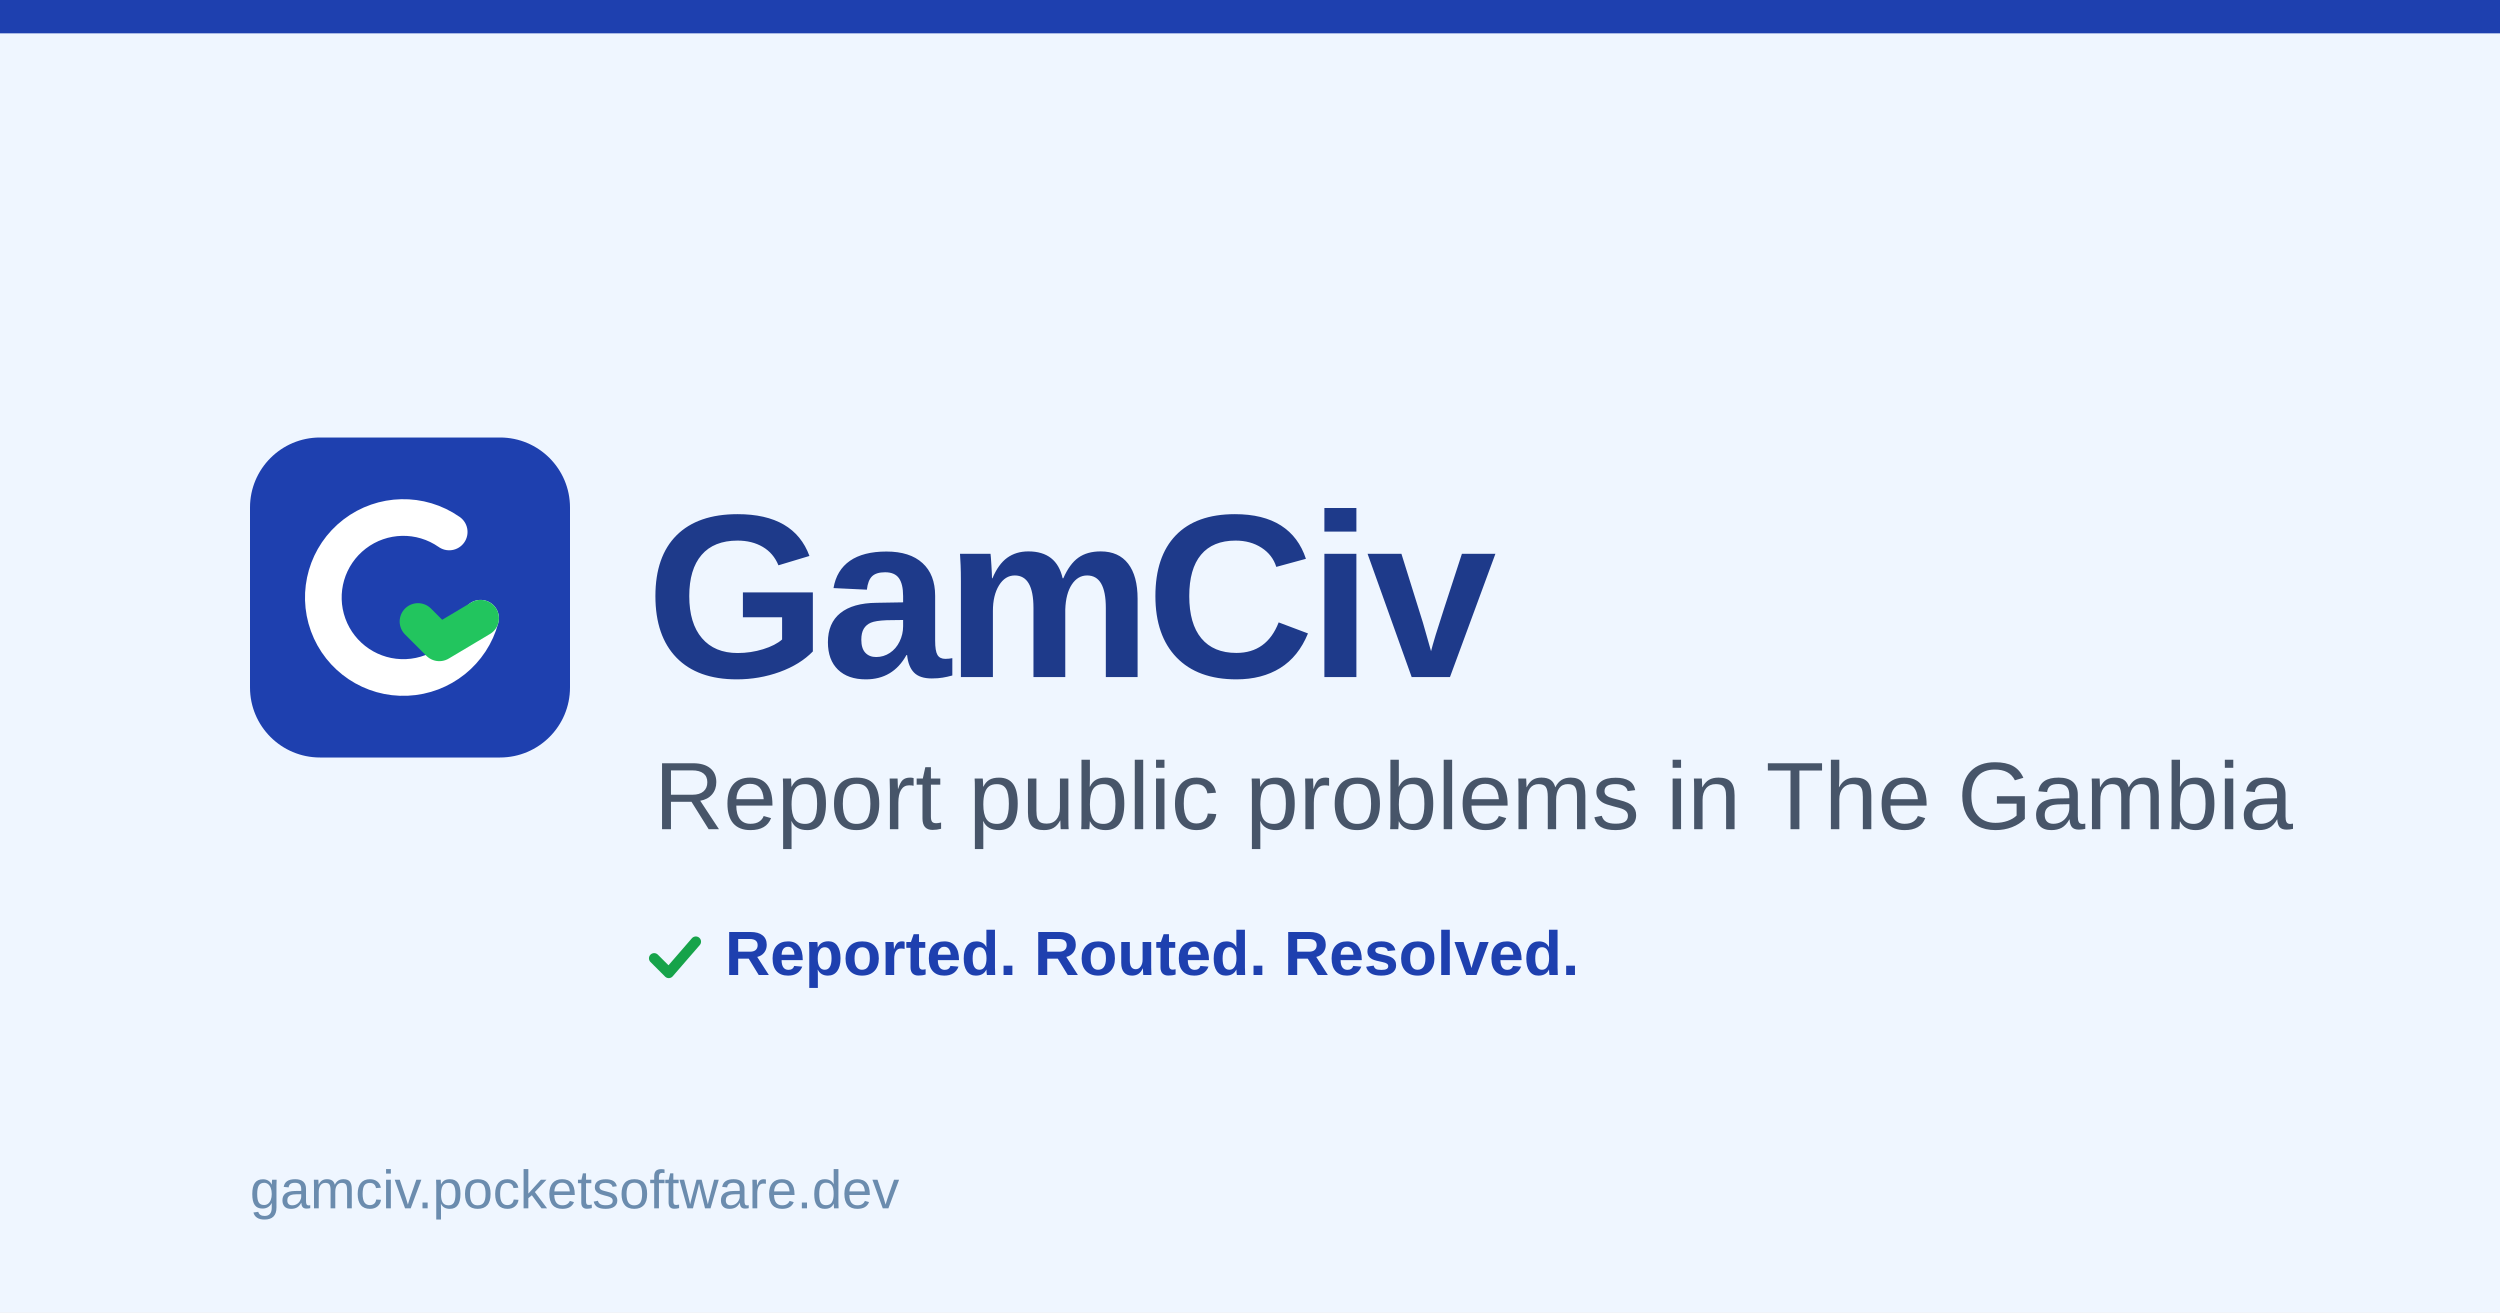
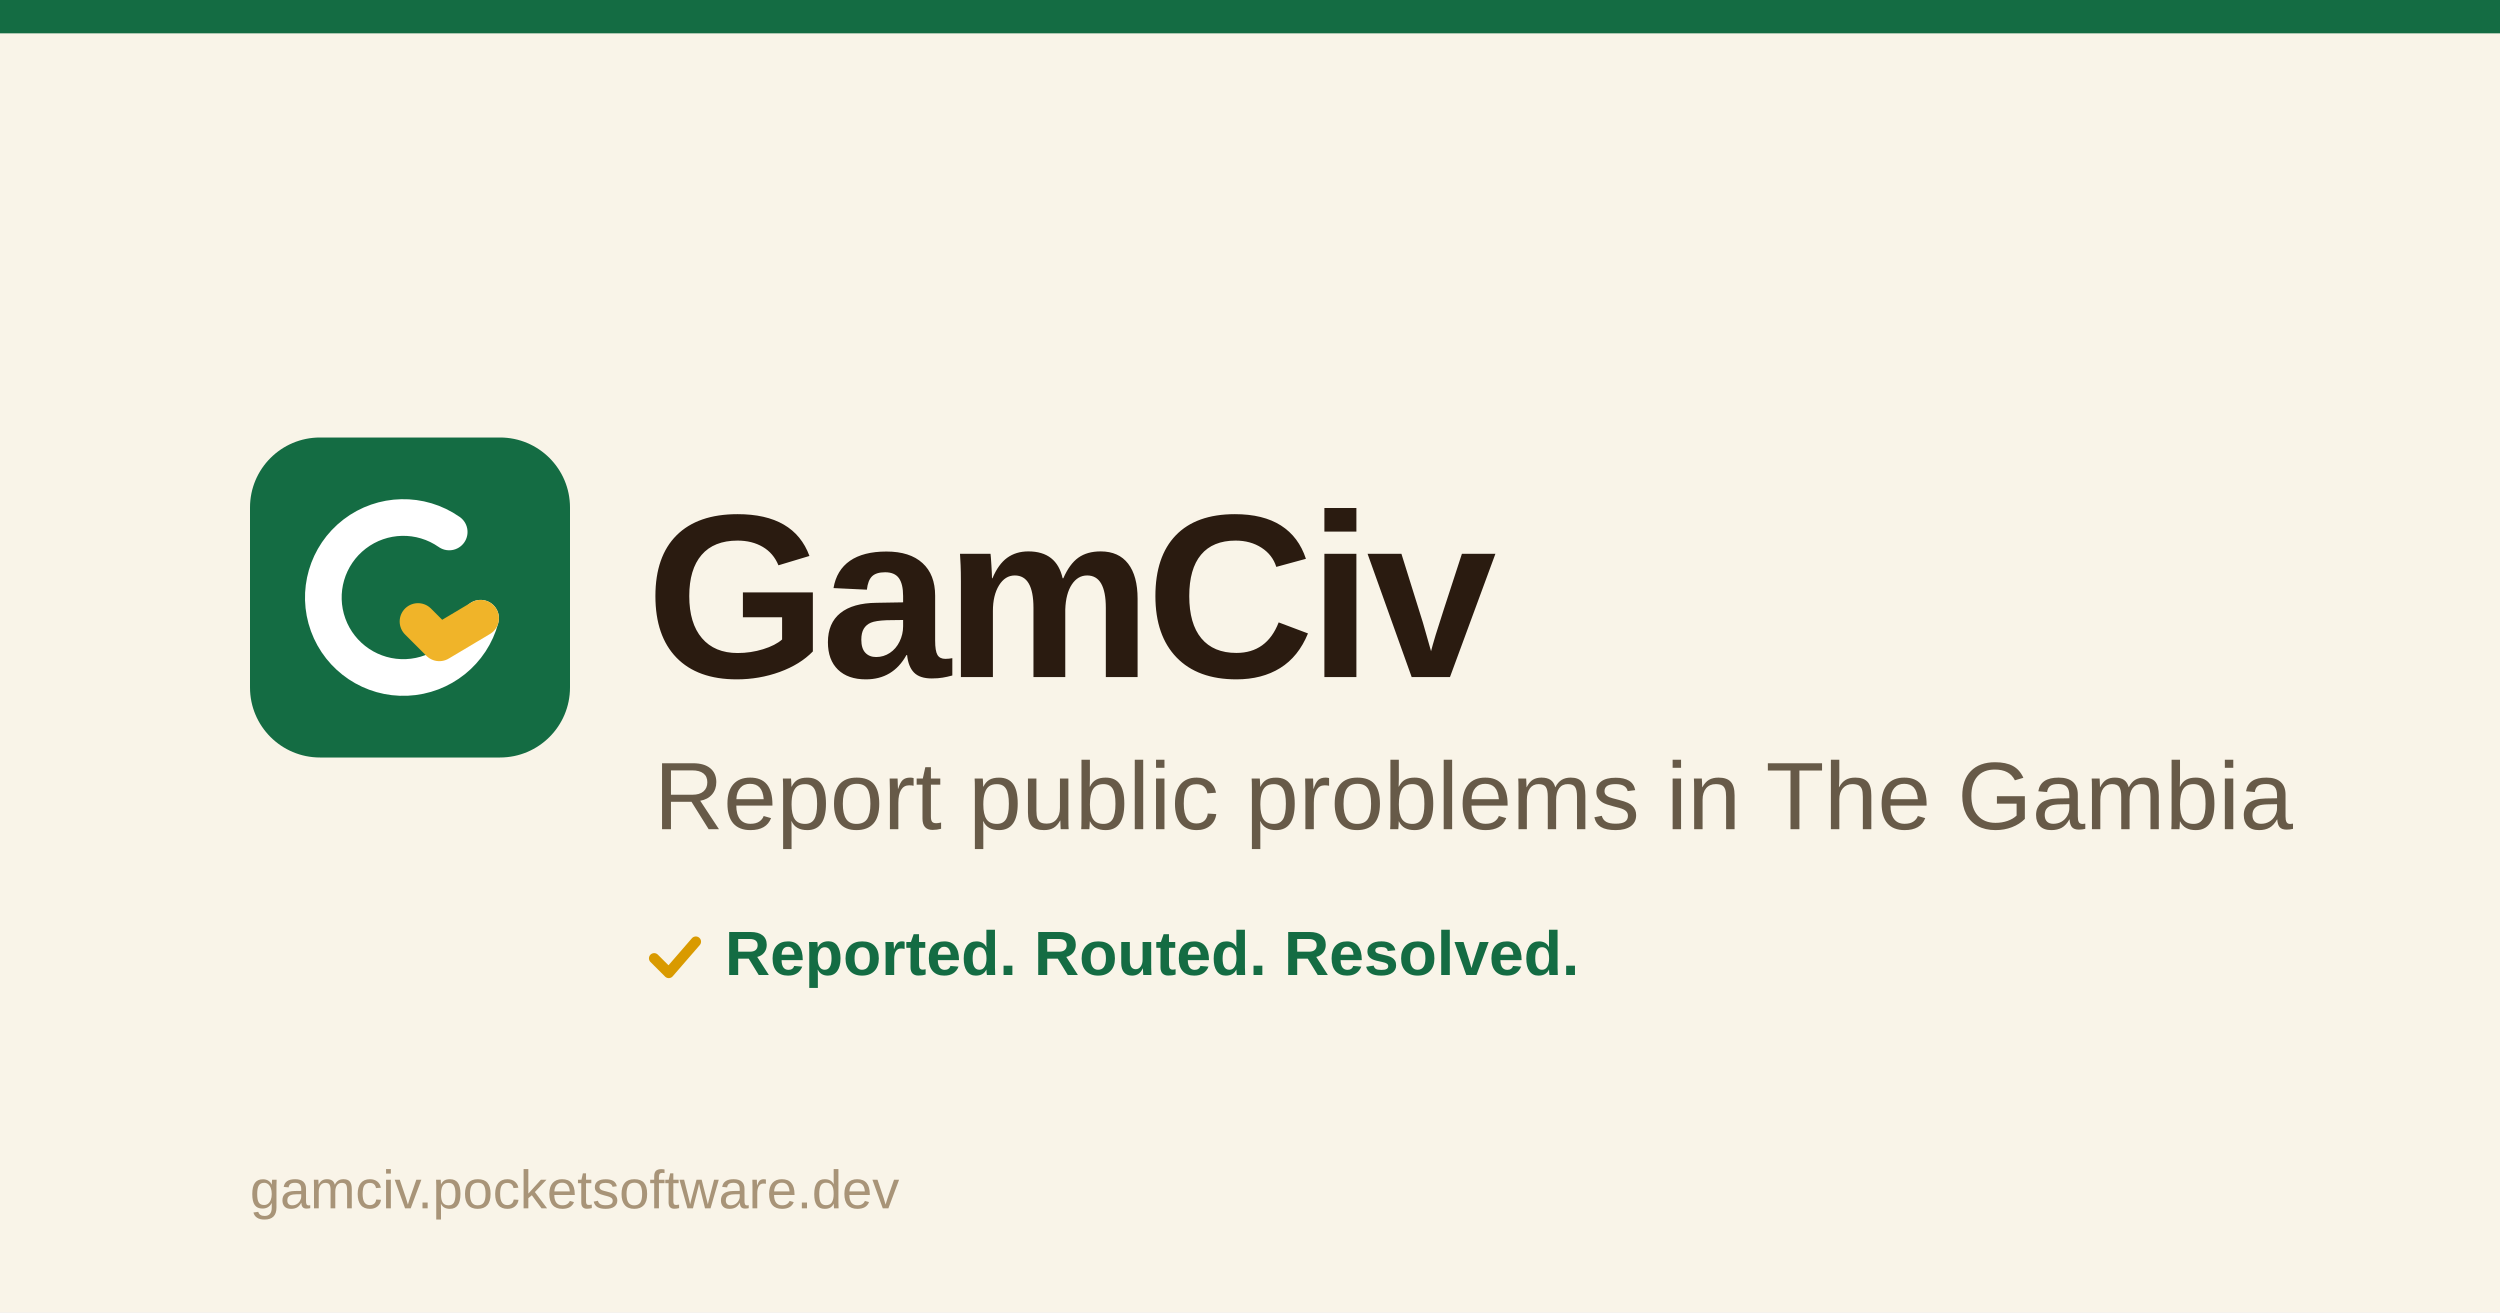
<svg xmlns="http://www.w3.org/2000/svg" width="1200" height="630" viewBox="0 0 1200 630">
-   <rect width="1200" height="630" fill="#EFF6FF" />
-   <rect width="1200" height="16" fill="#1E40AF" />
+   <rect width="1200" height="630" fill="#F9F4E8" />
+   <rect width="1200" height="16" fill="#146C43" />
  <g transform="translate(120 210) scale(3.2)">
-     <rect width="48" height="48" rx="10.5" fill="#1E40AF" />
+     <rect width="48" height="48" rx="10.5" fill="#146C43" />
    <g fill="none" stroke-width="5.5" stroke-linecap="round" stroke-linejoin="round">
      <path stroke="#FFFFFF" d="M 29.88 14.17 A 12 12 0 1 0 34.59 27.11" />
-       <path stroke="#22C55E" d="M 25.2 27.6 L 28.4 30.8 L 34.59 27.11" />
+       <path stroke="#F0B429" d="M 25.2 27.6 L 28.4 30.8 L 34.59 27.11" />
    </g>
  </g>
-   <text x="310" y="325" font-family="Lexend, 'Source Sans 3', Arial, Helvetica, sans-serif" font-size="112" font-weight="700" fill="#1E3A8A" letter-spacing="-3">GamCiv</text>
-   <text x="314" y="398" font-family="'Source Sans 3', Arial, Helvetica, sans-serif" font-size="46" fill="#475569">Report public problems in The Gambia</text>
+   <text x="310" y="325" font-family="Lexend, 'Source Sans 3', Arial, Helvetica, sans-serif" font-size="112" font-weight="700" fill="#2A1B10" letter-spacing="-3">GamCiv</text>
+   <text x="314" y="398" font-family="'Source Sans 3', Arial, Helvetica, sans-serif" font-size="46" fill="#675A48">Report public problems in The Gambia</text>
  <g transform="translate(314 448)">
-     <path d="M 0 12 L 7 19 L 20 4" fill="none" stroke="#16A34A" stroke-width="5" stroke-linecap="round" stroke-linejoin="round" />
-     <text x="34" y="20" font-family="'Source Sans 3', Arial, Helvetica, sans-serif" font-size="30" fill="#1E40AF" font-weight="600">Reported. Routed. Resolved.</text>
+     <path d="M 0 12 L 7 19 L 20 4" fill="none" stroke="#D99A00" stroke-width="5" stroke-linecap="round" stroke-linejoin="round" />
+     <text x="34" y="20" font-family="'Source Sans 3', Arial, Helvetica, sans-serif" font-size="30" fill="#146C43" font-weight="600">Reported. Routed. Resolved.</text>
  </g>
-   <text x="120" y="580" font-family="'Source Sans 3', Arial, Helvetica, sans-serif" font-size="26" fill="#6B8CAE">gamciv.pocketsoftware.dev</text>
+   <text x="120" y="580" font-family="'Source Sans 3', Arial, Helvetica, sans-serif" font-size="26" fill="#A89478">gamciv.pocketsoftware.dev</text>
</svg>
